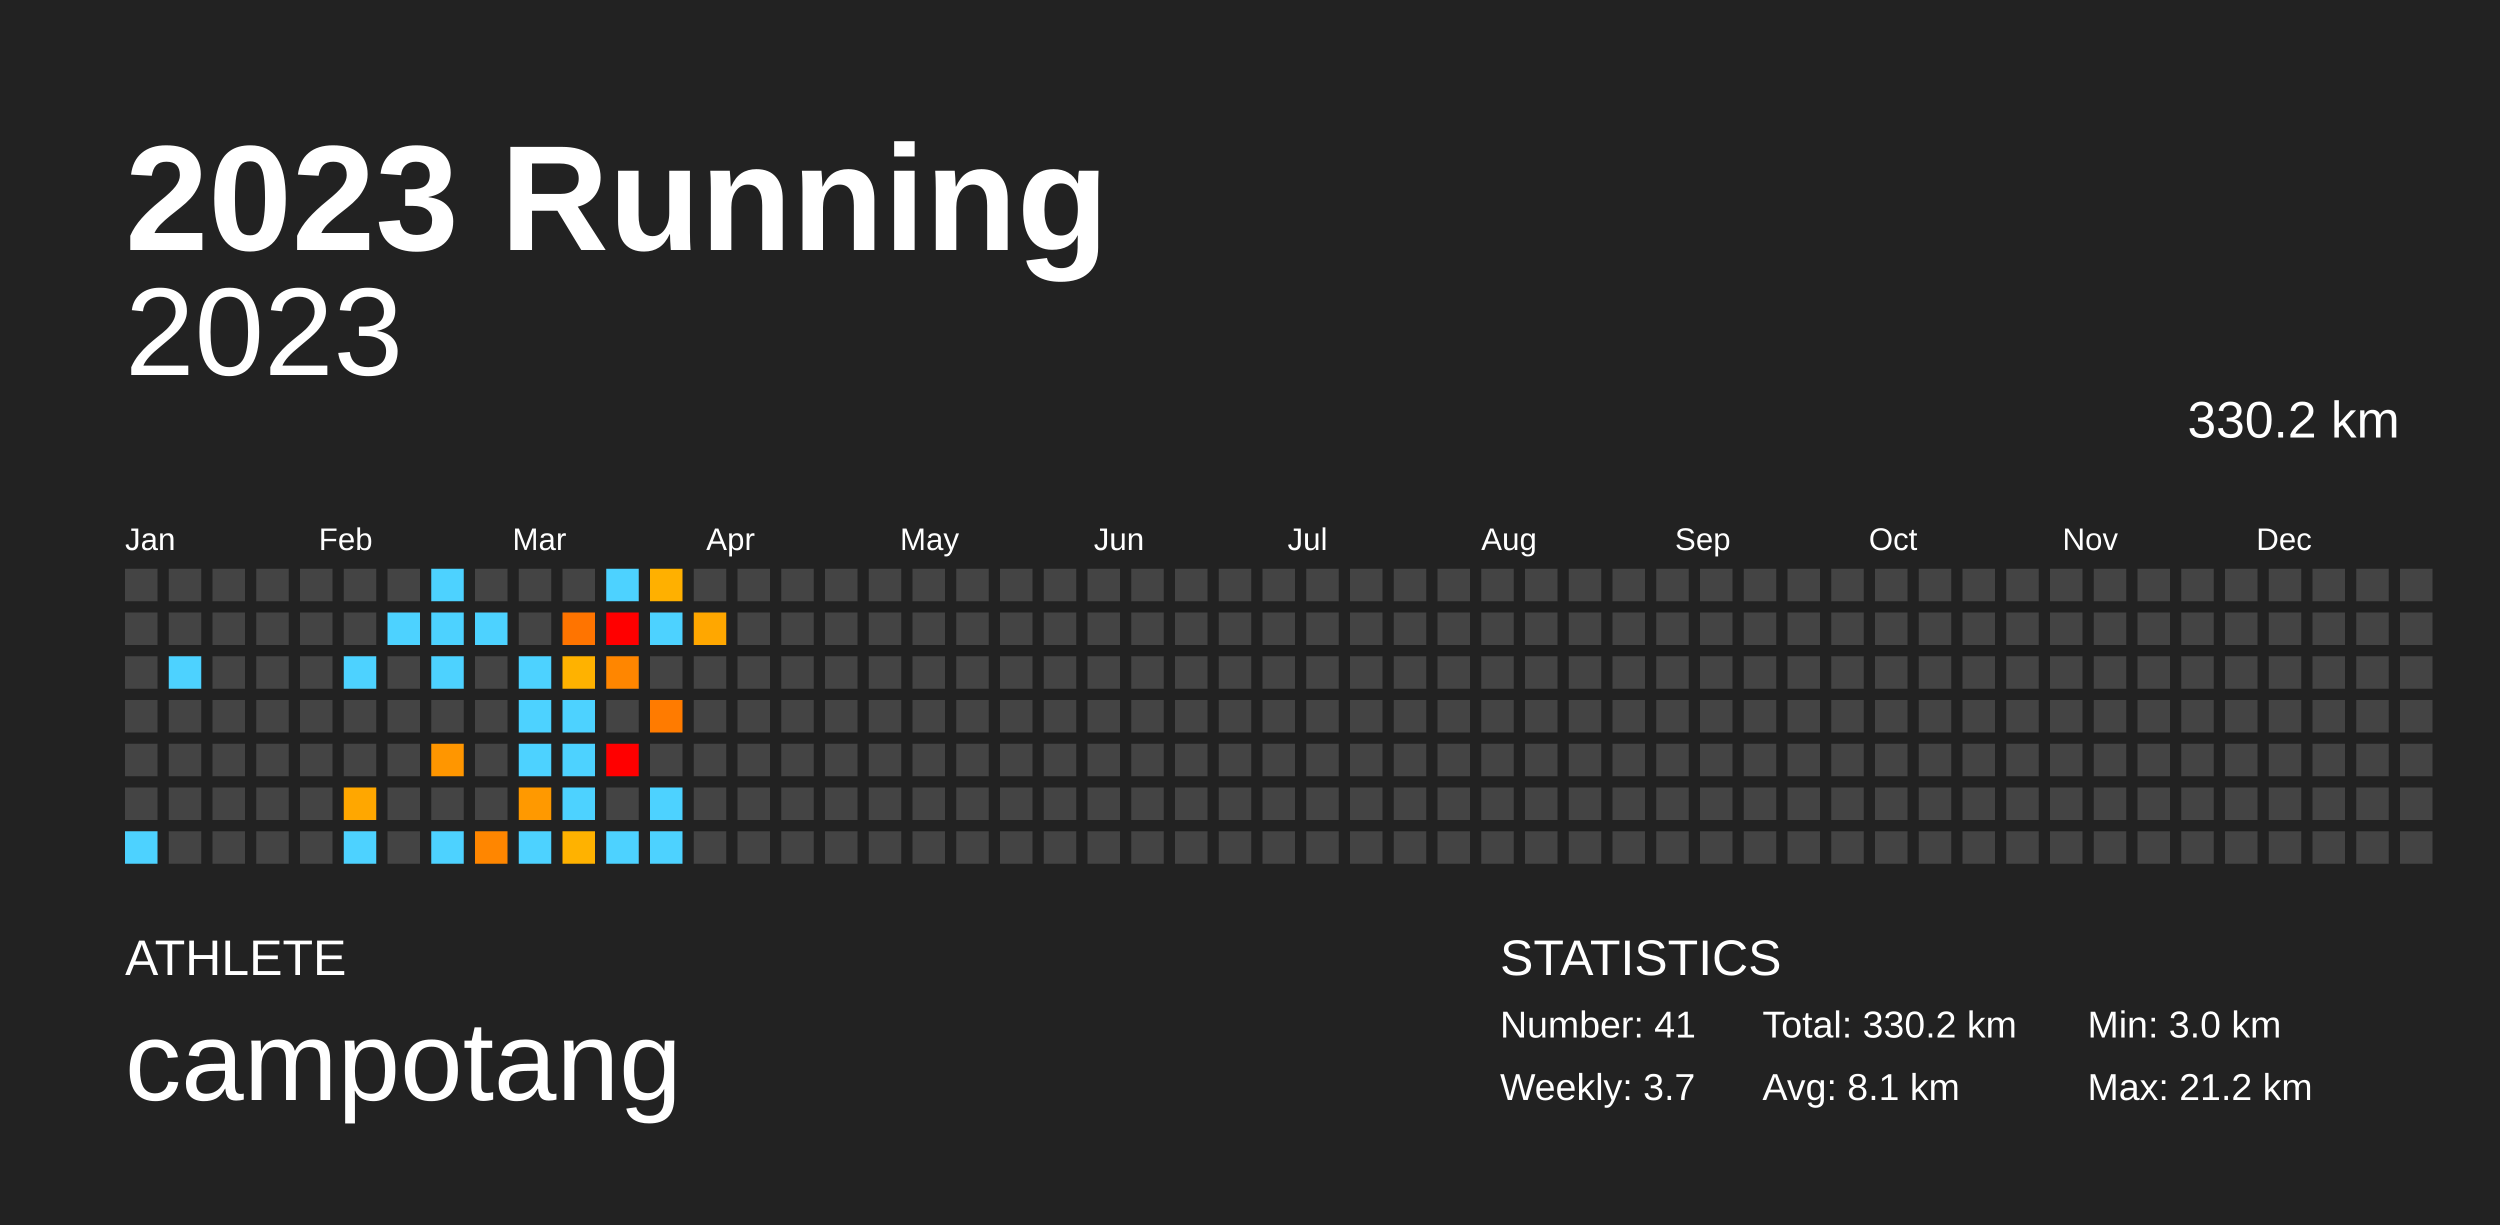
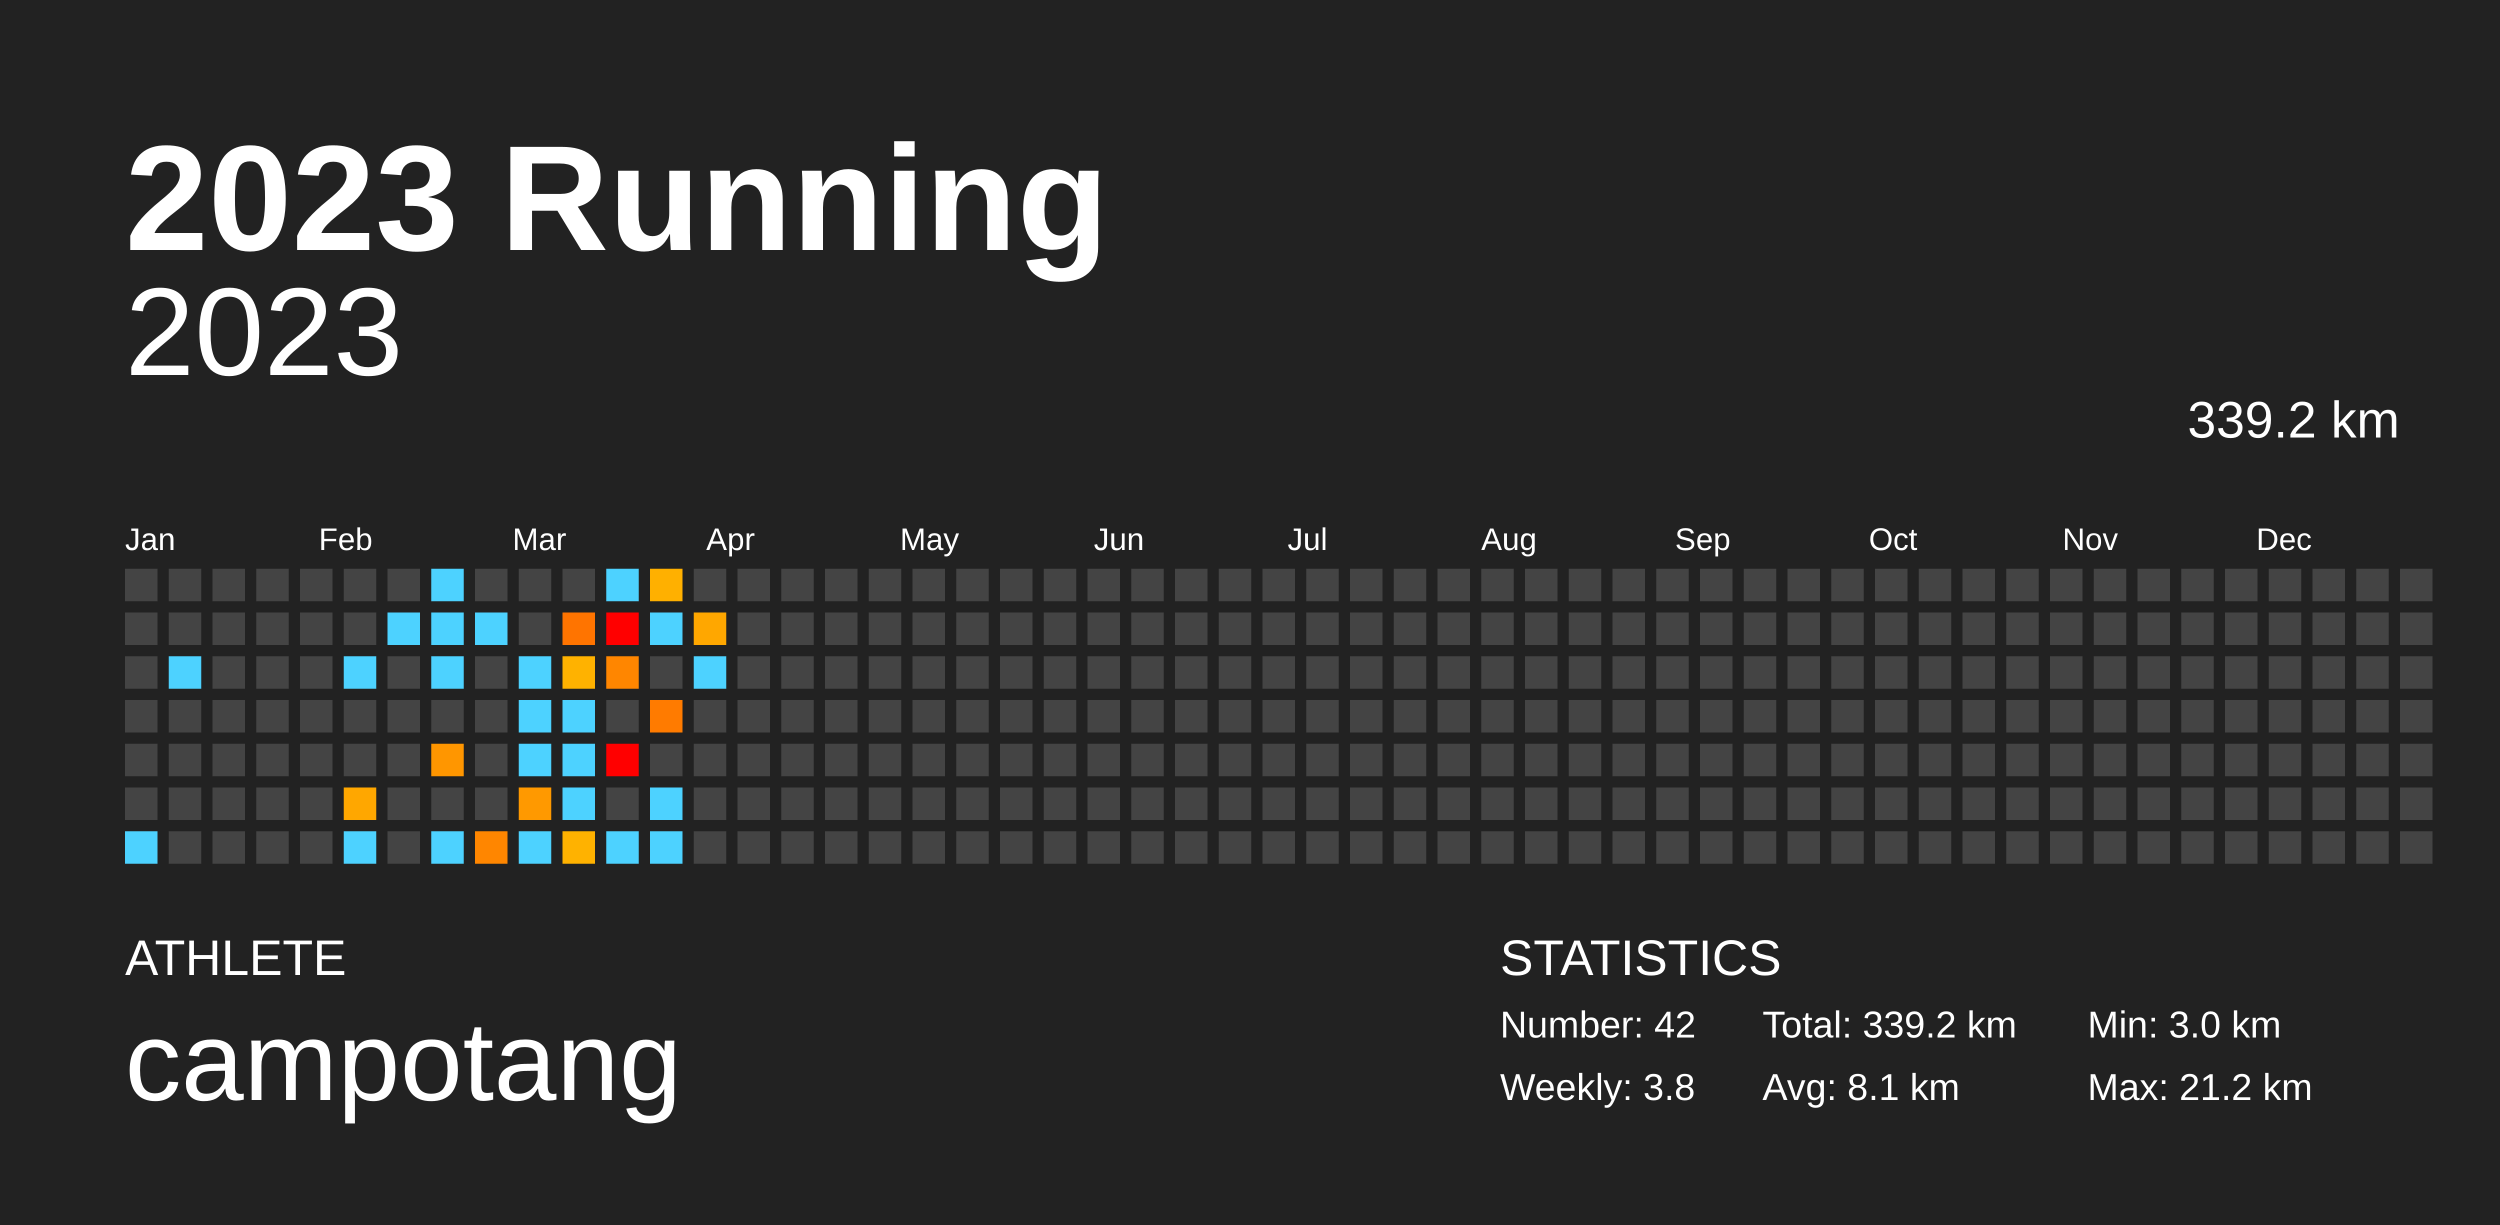
<svg xmlns="http://www.w3.org/2000/svg" baseProfile="full" height="98mm" version="1.1" viewBox="0,0,200,98" width="200mm">
  <defs />
  <rect fill="#222222" height="98" width="200" x="0" y="0" />
  <text fill="#FFFFFF" style="font-size:12px; font-family:Arial; font-weight:bold;" x="10" y="20">2023 Running</text>
  <text fill="#FFFFFF" style="font-size:4px; font-family:Arial" x="10" y="78">ATHLETE</text>
  <text fill="#FFFFFF" style="font-size:9px; font-family:Arial" x="10" y="88">campotang</text>
  <text fill="#FFFFFF" style="font-size:4px; font-family:Arial" x="120" y="78">STATISTICS</text>
-   <text fill="#FFFFFF" style="font-size:3px; font-family:Arial" x="120" y="83">Number: 41</text>
-   <text fill="#FFFFFF" style="font-size:3px; font-family:Arial" x="120" y="88">Weekly: 3.7</text>
-   <text fill="#FFFFFF" style="font-size:3px; font-family:Arial" x="141" y="83">Total: 330.2 km</text>
+   <text fill="#FFFFFF" style="font-size:3px; font-family:Arial" x="120" y="83">Number: 42</text>
+   <text fill="#FFFFFF" style="font-size:3px; font-family:Arial" x="120" y="88">Weekly: 3.8</text>
+   <text fill="#FFFFFF" style="font-size:3px; font-family:Arial" x="141" y="83">Total: 339.2 km</text>
  <text fill="#FFFFFF" style="font-size:3px; font-family:Arial" x="141" y="88">Avg: 8.1 km</text>
  <text fill="#FFFFFF" style="font-size:3px; font-family:Arial" x="167" y="83">Min: 3.0 km</text>
  <text fill="#FFFFFF" style="font-size:3px; font-family:Arial" x="167" y="88">Max: 21.2 km</text>
  <text alignment-baseline="hanging" fill="#FFFFFF" style="font-size:10.0px; font-family:Arial;" x="10" y="30">2023</text>
-   <text alignment-baseline="hanging" fill="#FFFFFF" style="font-size:4.125px; font-family:Arial;" x="175" y="35">330.2 km</text>
+   <text alignment-baseline="hanging" fill="#FFFFFF" style="font-size:4.125px; font-family:Arial;" x="175" y="35">339.2 km</text>
  <text fill="#FFFFFF" style="font-size:2.5px; font-family:Arial" x="10.0" y="44">Jan</text>
  <text fill="#FFFFFF" style="font-size:2.5px; font-family:Arial" x="25.5" y="44">Feb</text>
  <text fill="#FFFFFF" style="font-size:2.5px; font-family:Arial" x="41.0" y="44">Mar</text>
  <text fill="#FFFFFF" style="font-size:2.5px; font-family:Arial" x="56.5" y="44">Apr</text>
  <text fill="#FFFFFF" style="font-size:2.5px; font-family:Arial" x="72.0" y="44">May</text>
  <text fill="#FFFFFF" style="font-size:2.5px; font-family:Arial" x="87.5" y="44">Jun</text>
  <text fill="#FFFFFF" style="font-size:2.5px; font-family:Arial" x="103.0" y="44">Jul</text>
  <text fill="#FFFFFF" style="font-size:2.5px; font-family:Arial" x="118.5" y="44">Aug</text>
  <text fill="#FFFFFF" style="font-size:2.5px; font-family:Arial" x="134.0" y="44">Sep</text>
  <text fill="#FFFFFF" style="font-size:2.5px; font-family:Arial" x="149.5" y="44">Oct</text>
  <text fill="#FFFFFF" style="font-size:2.5px; font-family:Arial" x="165.0" y="44">Nov</text>
  <text fill="#FFFFFF" style="font-size:2.5px; font-family:Arial" x="180.5" y="44">Dec</text>
  <rect fill="#444444" height="2.6" width="2.6" x="10.0" y="45.5" />
  <rect fill="#444444" height="2.6" width="2.6" x="10.0" y="49.0" />
  <rect fill="#444444" height="2.6" width="2.6" x="10.0" y="52.5" />
  <rect fill="#444444" height="2.6" width="2.6" x="10.0" y="56.0" />
  <rect fill="#444444" height="2.6" width="2.6" x="10.0" y="59.5" />
  <rect fill="#444444" height="2.6" width="2.6" x="10.0" y="63.0" />
  <rect fill="#4dd2ff" height="2.6" width="2.6" x="10.0" y="66.5" />
  <rect fill="#444444" height="2.6" width="2.6" x="13.5" y="45.5" />
  <rect fill="#444444" height="2.6" width="2.6" x="13.5" y="49.0" />
  <rect fill="#4dd2ff" height="2.6" width="2.6" x="13.5" y="52.5" />
  <rect fill="#444444" height="2.6" width="2.6" x="13.5" y="56.0" />
  <rect fill="#444444" height="2.6" width="2.6" x="13.5" y="59.5" />
  <rect fill="#444444" height="2.6" width="2.6" x="13.5" y="63.0" />
  <rect fill="#444444" height="2.6" width="2.6" x="13.5" y="66.5" />
  <rect fill="#444444" height="2.6" width="2.6" x="17.0" y="45.5" />
  <rect fill="#444444" height="2.6" width="2.6" x="17.0" y="49.0" />
  <rect fill="#444444" height="2.6" width="2.6" x="17.0" y="52.5" />
  <rect fill="#444444" height="2.6" width="2.6" x="17.0" y="56.0" />
  <rect fill="#444444" height="2.6" width="2.6" x="17.0" y="59.5" />
  <rect fill="#444444" height="2.6" width="2.6" x="17.0" y="63.0" />
  <rect fill="#444444" height="2.6" width="2.6" x="17.0" y="66.5" />
  <rect fill="#444444" height="2.6" width="2.6" x="20.5" y="45.5" />
  <rect fill="#444444" height="2.6" width="2.6" x="20.5" y="49.0" />
  <rect fill="#444444" height="2.6" width="2.6" x="20.5" y="52.5" />
  <rect fill="#444444" height="2.6" width="2.6" x="20.5" y="56.0" />
  <rect fill="#444444" height="2.6" width="2.6" x="20.5" y="59.5" />
  <rect fill="#444444" height="2.6" width="2.6" x="20.5" y="63.0" />
  <rect fill="#444444" height="2.6" width="2.6" x="20.5" y="66.5" />
  <rect fill="#444444" height="2.6" width="2.6" x="24.0" y="45.5" />
  <rect fill="#444444" height="2.6" width="2.6" x="24.0" y="49.0" />
  <rect fill="#444444" height="2.6" width="2.6" x="24.0" y="52.5" />
  <rect fill="#444444" height="2.6" width="2.6" x="24.0" y="56.0" />
  <rect fill="#444444" height="2.6" width="2.6" x="24.0" y="59.5" />
  <rect fill="#444444" height="2.6" width="2.6" x="24.0" y="63.0" />
  <rect fill="#444444" height="2.6" width="2.6" x="24.0" y="66.5" />
  <rect fill="#444444" height="2.6" width="2.6" x="27.5" y="45.5" />
  <rect fill="#444444" height="2.6" width="2.6" x="27.5" y="49.0" />
  <rect fill="#4dd2ff" height="2.6" width="2.6" x="27.5" y="52.5" />
  <rect fill="#444444" height="2.6" width="2.6" x="27.5" y="56.0" />
  <rect fill="#444444" height="2.6" width="2.6" x="27.5" y="59.5" />
  <rect fill="#ffa700" height="2.6" width="2.6" x="27.5" y="63.0" />
  <rect fill="#4dd2ff" height="2.6" width="2.6" x="27.5" y="66.5" />
  <rect fill="#444444" height="2.6" width="2.6" x="31.0" y="45.5" />
  <rect fill="#4dd2ff" height="2.6" width="2.6" x="31.0" y="49.0" />
  <rect fill="#444444" height="2.6" width="2.6" x="31.0" y="52.5" />
  <rect fill="#444444" height="2.6" width="2.6" x="31.0" y="56.0" />
  <rect fill="#444444" height="2.6" width="2.6" x="31.0" y="59.5" />
  <rect fill="#444444" height="2.6" width="2.6" x="31.0" y="63.0" />
  <rect fill="#444444" height="2.6" width="2.6" x="31.0" y="66.5" />
  <rect fill="#4dd2ff" height="2.6" width="2.6" x="34.5" y="45.5" />
  <rect fill="#4dd2ff" height="2.6" width="2.6" x="34.5" y="49.0" />
  <rect fill="#4dd2ff" height="2.6" width="2.6" x="34.5" y="52.5" />
  <rect fill="#444444" height="2.6" width="2.6" x="34.5" y="56.0" />
  <rect fill="#ff9600" height="2.6" width="2.6" x="34.5" y="59.5" />
  <rect fill="#444444" height="2.6" width="2.6" x="34.5" y="63.0" />
  <rect fill="#4dd2ff" height="2.6" width="2.6" x="34.5" y="66.5" />
  <rect fill="#444444" height="2.6" width="2.6" x="38.0" y="45.5" />
  <rect fill="#4dd2ff" height="2.6" width="2.6" x="38.0" y="49.0" />
  <rect fill="#444444" height="2.6" width="2.6" x="38.0" y="52.5" />
  <rect fill="#444444" height="2.6" width="2.6" x="38.0" y="56.0" />
  <rect fill="#444444" height="2.6" width="2.6" x="38.0" y="59.5" />
  <rect fill="#444444" height="2.6" width="2.6" x="38.0" y="63.0" />
  <rect fill="#ff8600" height="2.6" width="2.6" x="38.0" y="66.5" />
  <rect fill="#444444" height="2.6" width="2.6" x="41.5" y="45.5" />
  <rect fill="#444444" height="2.6" width="2.6" x="41.5" y="49.0" />
  <rect fill="#4dd2ff" height="2.6" width="2.6" x="41.5" y="52.5" />
  <rect fill="#4dd2ff" height="2.6" width="2.6" x="41.5" y="56.0" />
  <rect fill="#4dd2ff" height="2.6" width="2.6" x="41.5" y="59.5" />
  <rect fill="#ff9900" height="2.6" width="2.6" x="41.5" y="63.0" />
  <rect fill="#4dd2ff" height="2.6" width="2.6" x="41.5" y="66.5" />
  <rect fill="#444444" height="2.6" width="2.6" x="45.0" y="45.5" />
  <rect fill="#ff7400" height="2.6" width="2.6" x="45.0" y="49.0" />
  <rect fill="#ffb200" height="2.6" width="2.6" x="45.0" y="52.5" />
  <rect fill="#4dd2ff" height="2.6" width="2.6" x="45.0" y="56.0" />
  <rect fill="#4dd2ff" height="2.6" width="2.6" x="45.0" y="59.5" />
  <rect fill="#4dd2ff" height="2.6" width="2.6" x="45.0" y="63.0" />
  <rect fill="#ffb200" height="2.6" width="2.6" x="45.0" y="66.5" />
  <rect fill="#4dd2ff" height="2.6" width="2.6" x="48.5" y="45.5" />
  <rect fill="red" height="2.6" width="2.6" x="48.5" y="49.0" />
  <rect fill="#ff8600" height="2.6" width="2.6" x="48.5" y="52.5" />
  <rect fill="#444444" height="2.6" width="2.6" x="48.5" y="56.0" />
  <rect fill="red" height="2.6" width="2.6" x="48.5" y="59.5" />
  <rect fill="#444444" height="2.6" width="2.6" x="48.5" y="63.0" />
  <rect fill="#4dd2ff" height="2.6" width="2.6" x="48.5" y="66.5" />
  <rect fill="#ffb000" height="2.6" width="2.6" x="52.0" y="45.5" />
  <rect fill="#4dd2ff" height="2.6" width="2.6" x="52.0" y="49.0" />
  <rect fill="#444444" height="2.6" width="2.6" x="52.0" y="52.5" />
  <rect fill="#ff7b00" height="2.6" width="2.6" x="52.0" y="56.0" />
  <rect fill="#444444" height="2.6" width="2.6" x="52.0" y="59.5" />
  <rect fill="#4dd2ff" height="2.6" width="2.6" x="52.0" y="63.0" />
  <rect fill="#4dd2ff" height="2.6" width="2.6" x="52.0" y="66.5" />
  <rect fill="#444444" height="2.6" width="2.6" x="55.5" y="45.5" />
  <rect fill="#ffa700" height="2.6" width="2.6" x="55.5" y="49.0" />
-   <rect fill="#444444" height="2.6" width="2.6" x="55.5" y="52.5" />
+   <rect fill="#4dd2ff" height="2.6" width="2.6" x="55.5" y="52.5" />
  <rect fill="#444444" height="2.6" width="2.6" x="55.5" y="56.0" />
  <rect fill="#444444" height="2.6" width="2.6" x="55.5" y="59.5" />
  <rect fill="#444444" height="2.6" width="2.6" x="55.5" y="63.0" />
  <rect fill="#444444" height="2.6" width="2.6" x="55.5" y="66.5" />
  <rect fill="#444444" height="2.6" width="2.6" x="59.0" y="45.5" />
  <rect fill="#444444" height="2.6" width="2.6" x="59.0" y="49.0" />
  <rect fill="#444444" height="2.6" width="2.6" x="59.0" y="52.5" />
  <rect fill="#444444" height="2.6" width="2.6" x="59.0" y="56.0" />
  <rect fill="#444444" height="2.6" width="2.6" x="59.0" y="59.5" />
  <rect fill="#444444" height="2.6" width="2.6" x="59.0" y="63.0" />
  <rect fill="#444444" height="2.6" width="2.6" x="59.0" y="66.5" />
  <rect fill="#444444" height="2.6" width="2.6" x="62.5" y="45.5" />
  <rect fill="#444444" height="2.6" width="2.6" x="62.5" y="49.0" />
  <rect fill="#444444" height="2.6" width="2.6" x="62.5" y="52.5" />
  <rect fill="#444444" height="2.6" width="2.6" x="62.5" y="56.0" />
  <rect fill="#444444" height="2.6" width="2.6" x="62.5" y="59.5" />
  <rect fill="#444444" height="2.6" width="2.6" x="62.5" y="63.0" />
  <rect fill="#444444" height="2.6" width="2.6" x="62.5" y="66.5" />
  <rect fill="#444444" height="2.6" width="2.6" x="66.0" y="45.5" />
  <rect fill="#444444" height="2.6" width="2.6" x="66.0" y="49.0" />
  <rect fill="#444444" height="2.6" width="2.6" x="66.0" y="52.5" />
  <rect fill="#444444" height="2.6" width="2.6" x="66.0" y="56.0" />
  <rect fill="#444444" height="2.6" width="2.6" x="66.0" y="59.5" />
  <rect fill="#444444" height="2.6" width="2.6" x="66.0" y="63.0" />
  <rect fill="#444444" height="2.6" width="2.6" x="66.0" y="66.5" />
  <rect fill="#444444" height="2.6" width="2.6" x="69.5" y="45.5" />
  <rect fill="#444444" height="2.6" width="2.6" x="69.5" y="49.0" />
  <rect fill="#444444" height="2.6" width="2.6" x="69.5" y="52.5" />
  <rect fill="#444444" height="2.6" width="2.6" x="69.5" y="56.0" />
  <rect fill="#444444" height="2.6" width="2.6" x="69.5" y="59.5" />
  <rect fill="#444444" height="2.6" width="2.6" x="69.5" y="63.0" />
  <rect fill="#444444" height="2.6" width="2.6" x="69.5" y="66.5" />
  <rect fill="#444444" height="2.6" width="2.6" x="73.0" y="45.5" />
  <rect fill="#444444" height="2.6" width="2.6" x="73.0" y="49.0" />
  <rect fill="#444444" height="2.6" width="2.6" x="73.0" y="52.5" />
  <rect fill="#444444" height="2.6" width="2.6" x="73.0" y="56.0" />
  <rect fill="#444444" height="2.6" width="2.6" x="73.0" y="59.5" />
  <rect fill="#444444" height="2.6" width="2.6" x="73.0" y="63.0" />
  <rect fill="#444444" height="2.6" width="2.6" x="73.0" y="66.5" />
  <rect fill="#444444" height="2.6" width="2.6" x="76.5" y="45.5" />
  <rect fill="#444444" height="2.6" width="2.6" x="76.5" y="49.0" />
  <rect fill="#444444" height="2.6" width="2.6" x="76.5" y="52.5" />
  <rect fill="#444444" height="2.6" width="2.6" x="76.5" y="56.0" />
  <rect fill="#444444" height="2.6" width="2.6" x="76.5" y="59.5" />
  <rect fill="#444444" height="2.6" width="2.6" x="76.5" y="63.0" />
  <rect fill="#444444" height="2.6" width="2.6" x="76.5" y="66.5" />
  <rect fill="#444444" height="2.6" width="2.6" x="80.0" y="45.5" />
  <rect fill="#444444" height="2.6" width="2.6" x="80.0" y="49.0" />
  <rect fill="#444444" height="2.6" width="2.6" x="80.0" y="52.5" />
  <rect fill="#444444" height="2.6" width="2.6" x="80.0" y="56.0" />
  <rect fill="#444444" height="2.6" width="2.6" x="80.0" y="59.5" />
  <rect fill="#444444" height="2.6" width="2.6" x="80.0" y="63.0" />
  <rect fill="#444444" height="2.6" width="2.6" x="80.0" y="66.5" />
  <rect fill="#444444" height="2.6" width="2.6" x="83.5" y="45.5" />
  <rect fill="#444444" height="2.6" width="2.6" x="83.5" y="49.0" />
  <rect fill="#444444" height="2.6" width="2.6" x="83.5" y="52.5" />
  <rect fill="#444444" height="2.6" width="2.6" x="83.5" y="56.0" />
  <rect fill="#444444" height="2.6" width="2.6" x="83.5" y="59.5" />
  <rect fill="#444444" height="2.6" width="2.6" x="83.5" y="63.0" />
  <rect fill="#444444" height="2.6" width="2.6" x="83.5" y="66.5" />
  <rect fill="#444444" height="2.6" width="2.6" x="87.0" y="45.5" />
  <rect fill="#444444" height="2.6" width="2.6" x="87.0" y="49.0" />
  <rect fill="#444444" height="2.6" width="2.6" x="87.0" y="52.5" />
  <rect fill="#444444" height="2.6" width="2.6" x="87.0" y="56.0" />
  <rect fill="#444444" height="2.6" width="2.6" x="87.0" y="59.5" />
  <rect fill="#444444" height="2.6" width="2.6" x="87.0" y="63.0" />
  <rect fill="#444444" height="2.6" width="2.6" x="87.0" y="66.5" />
  <rect fill="#444444" height="2.6" width="2.6" x="90.5" y="45.5" />
  <rect fill="#444444" height="2.6" width="2.6" x="90.5" y="49.0" />
  <rect fill="#444444" height="2.6" width="2.6" x="90.5" y="52.5" />
  <rect fill="#444444" height="2.6" width="2.6" x="90.5" y="56.0" />
  <rect fill="#444444" height="2.6" width="2.6" x="90.5" y="59.5" />
  <rect fill="#444444" height="2.6" width="2.6" x="90.5" y="63.0" />
  <rect fill="#444444" height="2.6" width="2.6" x="90.5" y="66.5" />
  <rect fill="#444444" height="2.6" width="2.6" x="94.0" y="45.5" />
  <rect fill="#444444" height="2.6" width="2.6" x="94.0" y="49.0" />
  <rect fill="#444444" height="2.6" width="2.6" x="94.0" y="52.5" />
  <rect fill="#444444" height="2.6" width="2.6" x="94.0" y="56.0" />
  <rect fill="#444444" height="2.6" width="2.6" x="94.0" y="59.5" />
  <rect fill="#444444" height="2.6" width="2.6" x="94.0" y="63.0" />
  <rect fill="#444444" height="2.6" width="2.6" x="94.0" y="66.5" />
  <rect fill="#444444" height="2.6" width="2.6" x="97.5" y="45.5" />
  <rect fill="#444444" height="2.6" width="2.6" x="97.5" y="49.0" />
  <rect fill="#444444" height="2.6" width="2.6" x="97.5" y="52.5" />
  <rect fill="#444444" height="2.6" width="2.6" x="97.5" y="56.0" />
  <rect fill="#444444" height="2.6" width="2.6" x="97.5" y="59.5" />
  <rect fill="#444444" height="2.6" width="2.6" x="97.5" y="63.0" />
  <rect fill="#444444" height="2.6" width="2.6" x="97.5" y="66.5" />
  <rect fill="#444444" height="2.6" width="2.6" x="101.0" y="45.5" />
  <rect fill="#444444" height="2.6" width="2.6" x="101.0" y="49.0" />
  <rect fill="#444444" height="2.6" width="2.6" x="101.0" y="52.5" />
  <rect fill="#444444" height="2.6" width="2.6" x="101.0" y="56.0" />
  <rect fill="#444444" height="2.6" width="2.6" x="101.0" y="59.5" />
  <rect fill="#444444" height="2.6" width="2.6" x="101.0" y="63.0" />
  <rect fill="#444444" height="2.6" width="2.6" x="101.0" y="66.5" />
  <rect fill="#444444" height="2.6" width="2.6" x="104.5" y="45.5" />
  <rect fill="#444444" height="2.6" width="2.6" x="104.5" y="49.0" />
  <rect fill="#444444" height="2.6" width="2.6" x="104.5" y="52.5" />
  <rect fill="#444444" height="2.6" width="2.6" x="104.5" y="56.0" />
  <rect fill="#444444" height="2.6" width="2.6" x="104.5" y="59.5" />
  <rect fill="#444444" height="2.6" width="2.6" x="104.5" y="63.0" />
  <rect fill="#444444" height="2.6" width="2.6" x="104.5" y="66.5" />
  <rect fill="#444444" height="2.6" width="2.6" x="108.0" y="45.5" />
  <rect fill="#444444" height="2.6" width="2.6" x="108.0" y="49.0" />
  <rect fill="#444444" height="2.6" width="2.6" x="108.0" y="52.5" />
  <rect fill="#444444" height="2.6" width="2.6" x="108.0" y="56.0" />
  <rect fill="#444444" height="2.6" width="2.6" x="108.0" y="59.5" />
  <rect fill="#444444" height="2.6" width="2.6" x="108.0" y="63.0" />
  <rect fill="#444444" height="2.6" width="2.6" x="108.0" y="66.5" />
  <rect fill="#444444" height="2.6" width="2.6" x="111.5" y="45.5" />
  <rect fill="#444444" height="2.6" width="2.6" x="111.5" y="49.0" />
  <rect fill="#444444" height="2.6" width="2.6" x="111.5" y="52.5" />
  <rect fill="#444444" height="2.6" width="2.6" x="111.5" y="56.0" />
  <rect fill="#444444" height="2.6" width="2.6" x="111.5" y="59.5" />
  <rect fill="#444444" height="2.6" width="2.6" x="111.5" y="63.0" />
  <rect fill="#444444" height="2.6" width="2.6" x="111.5" y="66.5" />
  <rect fill="#444444" height="2.6" width="2.6" x="115.0" y="45.5" />
  <rect fill="#444444" height="2.6" width="2.6" x="115.0" y="49.0" />
  <rect fill="#444444" height="2.6" width="2.6" x="115.0" y="52.5" />
  <rect fill="#444444" height="2.6" width="2.6" x="115.0" y="56.0" />
  <rect fill="#444444" height="2.6" width="2.6" x="115.0" y="59.5" />
  <rect fill="#444444" height="2.6" width="2.6" x="115.0" y="63.0" />
  <rect fill="#444444" height="2.6" width="2.6" x="115.0" y="66.5" />
  <rect fill="#444444" height="2.6" width="2.6" x="118.5" y="45.5" />
  <rect fill="#444444" height="2.6" width="2.6" x="118.5" y="49.0" />
  <rect fill="#444444" height="2.6" width="2.6" x="118.5" y="52.5" />
  <rect fill="#444444" height="2.6" width="2.6" x="118.5" y="56.0" />
  <rect fill="#444444" height="2.6" width="2.6" x="118.5" y="59.5" />
  <rect fill="#444444" height="2.6" width="2.6" x="118.5" y="63.0" />
  <rect fill="#444444" height="2.6" width="2.6" x="118.5" y="66.5" />
  <rect fill="#444444" height="2.6" width="2.6" x="122.0" y="45.5" />
  <rect fill="#444444" height="2.6" width="2.6" x="122.0" y="49.0" />
  <rect fill="#444444" height="2.6" width="2.6" x="122.0" y="52.5" />
  <rect fill="#444444" height="2.6" width="2.6" x="122.0" y="56.0" />
  <rect fill="#444444" height="2.6" width="2.6" x="122.0" y="59.5" />
  <rect fill="#444444" height="2.6" width="2.6" x="122.0" y="63.0" />
  <rect fill="#444444" height="2.6" width="2.6" x="122.0" y="66.5" />
  <rect fill="#444444" height="2.6" width="2.6" x="125.5" y="45.5" />
  <rect fill="#444444" height="2.6" width="2.6" x="125.5" y="49.0" />
  <rect fill="#444444" height="2.6" width="2.6" x="125.5" y="52.5" />
  <rect fill="#444444" height="2.6" width="2.6" x="125.5" y="56.0" />
  <rect fill="#444444" height="2.6" width="2.6" x="125.5" y="59.5" />
  <rect fill="#444444" height="2.6" width="2.6" x="125.5" y="63.0" />
  <rect fill="#444444" height="2.6" width="2.6" x="125.5" y="66.5" />
  <rect fill="#444444" height="2.6" width="2.6" x="129.0" y="45.5" />
  <rect fill="#444444" height="2.6" width="2.6" x="129.0" y="49.0" />
  <rect fill="#444444" height="2.6" width="2.6" x="129.0" y="52.5" />
  <rect fill="#444444" height="2.6" width="2.6" x="129.0" y="56.0" />
  <rect fill="#444444" height="2.6" width="2.6" x="129.0" y="59.5" />
  <rect fill="#444444" height="2.6" width="2.6" x="129.0" y="63.0" />
  <rect fill="#444444" height="2.6" width="2.6" x="129.0" y="66.5" />
  <rect fill="#444444" height="2.6" width="2.6" x="132.5" y="45.5" />
  <rect fill="#444444" height="2.6" width="2.6" x="132.5" y="49.0" />
  <rect fill="#444444" height="2.6" width="2.6" x="132.5" y="52.5" />
  <rect fill="#444444" height="2.6" width="2.6" x="132.5" y="56.0" />
  <rect fill="#444444" height="2.6" width="2.6" x="132.5" y="59.5" />
  <rect fill="#444444" height="2.6" width="2.6" x="132.5" y="63.0" />
  <rect fill="#444444" height="2.6" width="2.6" x="132.5" y="66.5" />
  <rect fill="#444444" height="2.6" width="2.6" x="136.0" y="45.5" />
  <rect fill="#444444" height="2.6" width="2.6" x="136.0" y="49.0" />
  <rect fill="#444444" height="2.6" width="2.6" x="136.0" y="52.5" />
  <rect fill="#444444" height="2.6" width="2.6" x="136.0" y="56.0" />
  <rect fill="#444444" height="2.6" width="2.6" x="136.0" y="59.5" />
  <rect fill="#444444" height="2.6" width="2.6" x="136.0" y="63.0" />
  <rect fill="#444444" height="2.6" width="2.6" x="136.0" y="66.5" />
  <rect fill="#444444" height="2.6" width="2.6" x="139.5" y="45.5" />
  <rect fill="#444444" height="2.6" width="2.6" x="139.5" y="49.0" />
  <rect fill="#444444" height="2.6" width="2.6" x="139.5" y="52.5" />
  <rect fill="#444444" height="2.6" width="2.6" x="139.5" y="56.0" />
  <rect fill="#444444" height="2.6" width="2.6" x="139.5" y="59.5" />
  <rect fill="#444444" height="2.6" width="2.6" x="139.5" y="63.0" />
  <rect fill="#444444" height="2.6" width="2.6" x="139.5" y="66.5" />
  <rect fill="#444444" height="2.6" width="2.6" x="143.0" y="45.5" />
  <rect fill="#444444" height="2.6" width="2.6" x="143.0" y="49.0" />
  <rect fill="#444444" height="2.6" width="2.6" x="143.0" y="52.5" />
  <rect fill="#444444" height="2.6" width="2.6" x="143.0" y="56.0" />
  <rect fill="#444444" height="2.6" width="2.6" x="143.0" y="59.5" />
  <rect fill="#444444" height="2.6" width="2.6" x="143.0" y="63.0" />
  <rect fill="#444444" height="2.6" width="2.6" x="143.0" y="66.5" />
  <rect fill="#444444" height="2.6" width="2.6" x="146.5" y="45.5" />
  <rect fill="#444444" height="2.6" width="2.6" x="146.5" y="49.0" />
  <rect fill="#444444" height="2.6" width="2.6" x="146.5" y="52.5" />
  <rect fill="#444444" height="2.6" width="2.6" x="146.5" y="56.0" />
  <rect fill="#444444" height="2.6" width="2.6" x="146.5" y="59.5" />
  <rect fill="#444444" height="2.6" width="2.6" x="146.5" y="63.0" />
  <rect fill="#444444" height="2.6" width="2.6" x="146.5" y="66.5" />
  <rect fill="#444444" height="2.6" width="2.6" x="150.0" y="45.5" />
  <rect fill="#444444" height="2.6" width="2.6" x="150.0" y="49.0" />
  <rect fill="#444444" height="2.6" width="2.6" x="150.0" y="52.5" />
  <rect fill="#444444" height="2.6" width="2.6" x="150.0" y="56.0" />
  <rect fill="#444444" height="2.6" width="2.6" x="150.0" y="59.5" />
  <rect fill="#444444" height="2.6" width="2.6" x="150.0" y="63.0" />
  <rect fill="#444444" height="2.6" width="2.6" x="150.0" y="66.5" />
  <rect fill="#444444" height="2.6" width="2.6" x="153.5" y="45.5" />
  <rect fill="#444444" height="2.6" width="2.6" x="153.5" y="49.0" />
  <rect fill="#444444" height="2.6" width="2.6" x="153.5" y="52.5" />
  <rect fill="#444444" height="2.6" width="2.6" x="153.5" y="56.0" />
  <rect fill="#444444" height="2.6" width="2.6" x="153.5" y="59.5" />
  <rect fill="#444444" height="2.6" width="2.6" x="153.5" y="63.0" />
  <rect fill="#444444" height="2.6" width="2.6" x="153.5" y="66.5" />
  <rect fill="#444444" height="2.6" width="2.6" x="157.0" y="45.5" />
  <rect fill="#444444" height="2.6" width="2.6" x="157.0" y="49.0" />
  <rect fill="#444444" height="2.6" width="2.6" x="157.0" y="52.5" />
  <rect fill="#444444" height="2.6" width="2.6" x="157.0" y="56.0" />
  <rect fill="#444444" height="2.6" width="2.6" x="157.0" y="59.5" />
  <rect fill="#444444" height="2.6" width="2.6" x="157.0" y="63.0" />
  <rect fill="#444444" height="2.6" width="2.6" x="157.0" y="66.5" />
  <rect fill="#444444" height="2.6" width="2.6" x="160.5" y="45.5" />
  <rect fill="#444444" height="2.6" width="2.6" x="160.5" y="49.0" />
  <rect fill="#444444" height="2.6" width="2.6" x="160.5" y="52.5" />
  <rect fill="#444444" height="2.6" width="2.6" x="160.5" y="56.0" />
  <rect fill="#444444" height="2.6" width="2.6" x="160.5" y="59.5" />
  <rect fill="#444444" height="2.6" width="2.6" x="160.5" y="63.0" />
  <rect fill="#444444" height="2.6" width="2.6" x="160.5" y="66.5" />
  <rect fill="#444444" height="2.6" width="2.6" x="164.0" y="45.5" />
  <rect fill="#444444" height="2.6" width="2.6" x="164.0" y="49.0" />
  <rect fill="#444444" height="2.6" width="2.6" x="164.0" y="52.5" />
  <rect fill="#444444" height="2.6" width="2.6" x="164.0" y="56.0" />
  <rect fill="#444444" height="2.6" width="2.6" x="164.0" y="59.5" />
  <rect fill="#444444" height="2.6" width="2.6" x="164.0" y="63.0" />
  <rect fill="#444444" height="2.6" width="2.6" x="164.0" y="66.5" />
  <rect fill="#444444" height="2.6" width="2.6" x="167.5" y="45.5" />
  <rect fill="#444444" height="2.6" width="2.6" x="167.5" y="49.0" />
  <rect fill="#444444" height="2.6" width="2.6" x="167.5" y="52.5" />
  <rect fill="#444444" height="2.6" width="2.6" x="167.5" y="56.0" />
  <rect fill="#444444" height="2.6" width="2.6" x="167.5" y="59.5" />
  <rect fill="#444444" height="2.6" width="2.6" x="167.5" y="63.0" />
  <rect fill="#444444" height="2.6" width="2.6" x="167.5" y="66.5" />
  <rect fill="#444444" height="2.6" width="2.6" x="171.0" y="45.5" />
  <rect fill="#444444" height="2.6" width="2.6" x="171.0" y="49.0" />
  <rect fill="#444444" height="2.6" width="2.6" x="171.0" y="52.5" />
  <rect fill="#444444" height="2.6" width="2.6" x="171.0" y="56.0" />
  <rect fill="#444444" height="2.6" width="2.6" x="171.0" y="59.5" />
  <rect fill="#444444" height="2.6" width="2.6" x="171.0" y="63.0" />
  <rect fill="#444444" height="2.6" width="2.6" x="171.0" y="66.5" />
  <rect fill="#444444" height="2.6" width="2.6" x="174.5" y="45.5" />
  <rect fill="#444444" height="2.6" width="2.6" x="174.5" y="49.0" />
  <rect fill="#444444" height="2.6" width="2.6" x="174.5" y="52.5" />
  <rect fill="#444444" height="2.6" width="2.6" x="174.5" y="56.0" />
  <rect fill="#444444" height="2.6" width="2.6" x="174.5" y="59.5" />
  <rect fill="#444444" height="2.6" width="2.6" x="174.5" y="63.0" />
  <rect fill="#444444" height="2.6" width="2.6" x="174.5" y="66.5" />
  <rect fill="#444444" height="2.6" width="2.6" x="178.0" y="45.5" />
  <rect fill="#444444" height="2.6" width="2.6" x="178.0" y="49.0" />
  <rect fill="#444444" height="2.6" width="2.6" x="178.0" y="52.5" />
  <rect fill="#444444" height="2.6" width="2.6" x="178.0" y="56.0" />
  <rect fill="#444444" height="2.6" width="2.6" x="178.0" y="59.5" />
  <rect fill="#444444" height="2.6" width="2.6" x="178.0" y="63.0" />
  <rect fill="#444444" height="2.6" width="2.6" x="178.0" y="66.5" />
  <rect fill="#444444" height="2.6" width="2.6" x="181.5" y="45.5" />
  <rect fill="#444444" height="2.6" width="2.6" x="181.5" y="49.0" />
  <rect fill="#444444" height="2.6" width="2.6" x="181.5" y="52.5" />
  <rect fill="#444444" height="2.6" width="2.6" x="181.5" y="56.0" />
  <rect fill="#444444" height="2.6" width="2.6" x="181.5" y="59.5" />
  <rect fill="#444444" height="2.6" width="2.6" x="181.5" y="63.0" />
  <rect fill="#444444" height="2.6" width="2.6" x="181.5" y="66.5" />
  <rect fill="#444444" height="2.6" width="2.6" x="185.0" y="45.5" />
  <rect fill="#444444" height="2.6" width="2.6" x="185.0" y="49.0" />
  <rect fill="#444444" height="2.6" width="2.6" x="185.0" y="52.5" />
  <rect fill="#444444" height="2.6" width="2.6" x="185.0" y="56.0" />
  <rect fill="#444444" height="2.6" width="2.6" x="185.0" y="59.5" />
  <rect fill="#444444" height="2.6" width="2.6" x="185.0" y="63.0" />
  <rect fill="#444444" height="2.6" width="2.6" x="185.0" y="66.5" />
  <rect fill="#444444" height="2.6" width="2.6" x="188.5" y="45.5" />
  <rect fill="#444444" height="2.6" width="2.6" x="188.5" y="49.0" />
  <rect fill="#444444" height="2.6" width="2.6" x="188.5" y="52.5" />
  <rect fill="#444444" height="2.6" width="2.6" x="188.5" y="56.0" />
  <rect fill="#444444" height="2.6" width="2.6" x="188.5" y="59.5" />
  <rect fill="#444444" height="2.6" width="2.6" x="188.5" y="63.0" />
  <rect fill="#444444" height="2.6" width="2.6" x="188.5" y="66.5" />
  <rect fill="#444444" height="2.6" width="2.6" x="192.0" y="45.5" />
  <rect fill="#444444" height="2.6" width="2.6" x="192.0" y="49.0" />
  <rect fill="#444444" height="2.6" width="2.6" x="192.0" y="52.5" />
  <rect fill="#444444" height="2.6" width="2.6" x="192.0" y="56.0" />
  <rect fill="#444444" height="2.6" width="2.6" x="192.0" y="59.5" />
  <rect fill="#444444" height="2.6" width="2.6" x="192.0" y="63.0" />
  <rect fill="#444444" height="2.6" width="2.6" x="192.0" y="66.5" />
</svg>
